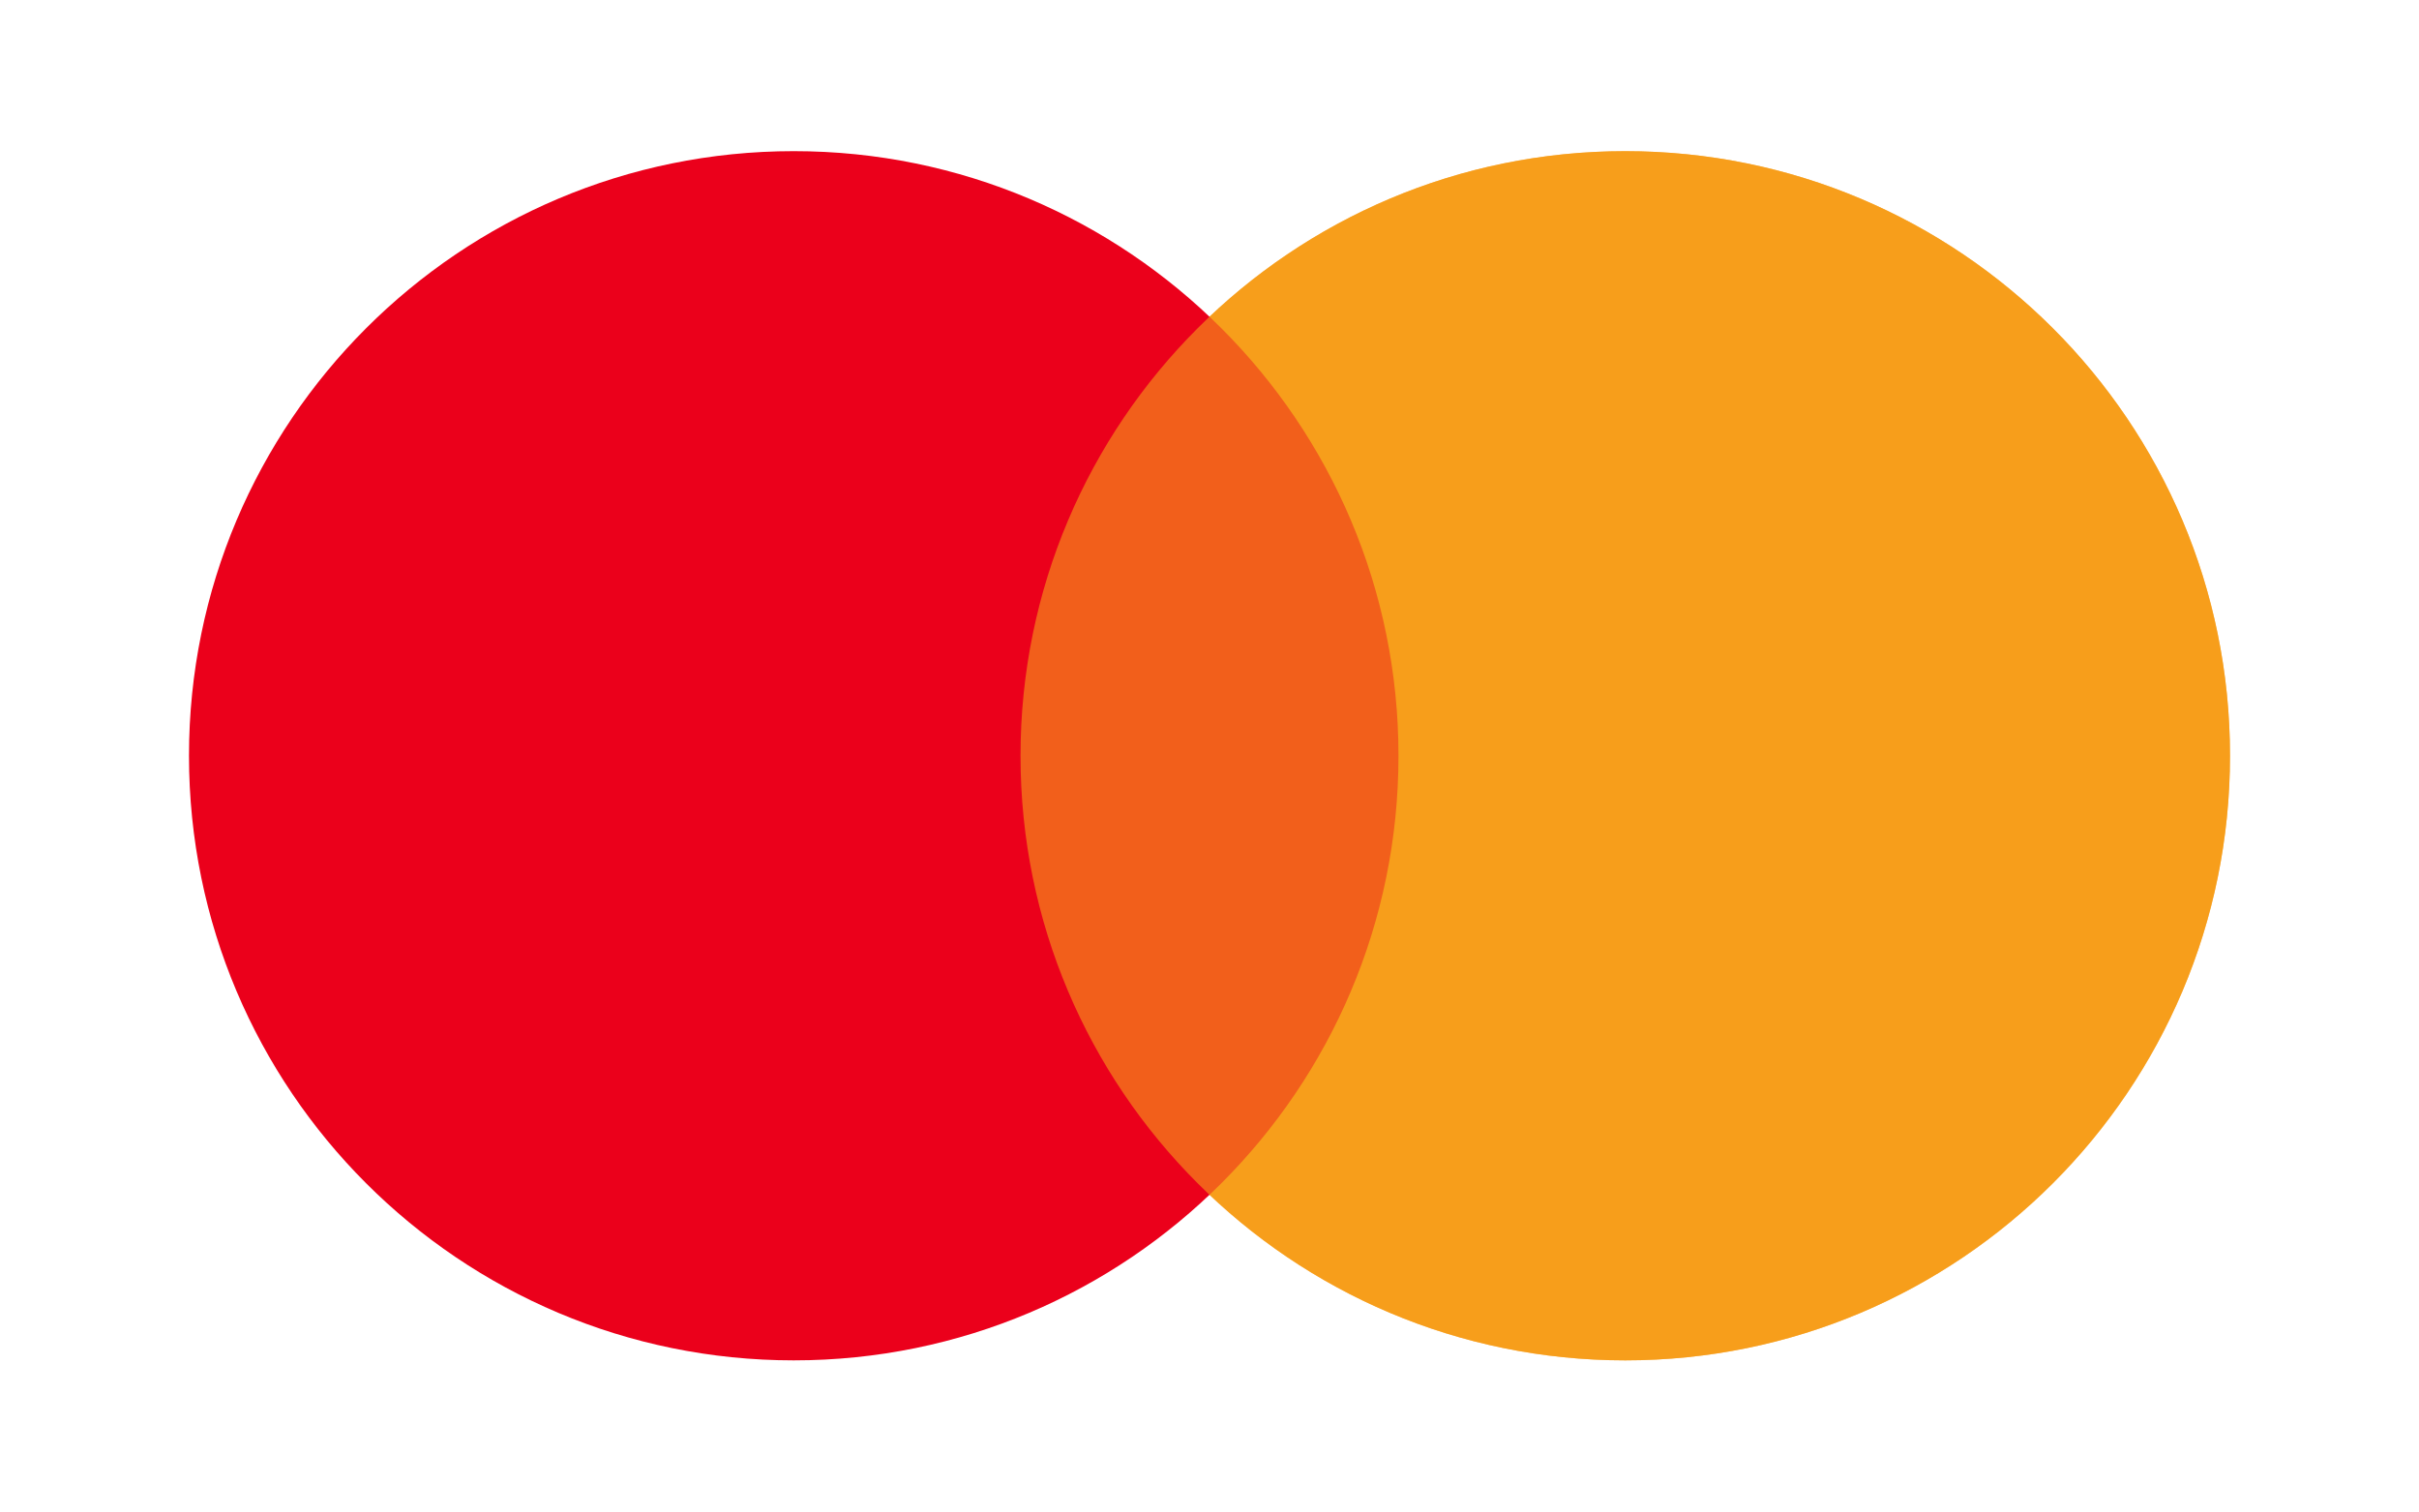
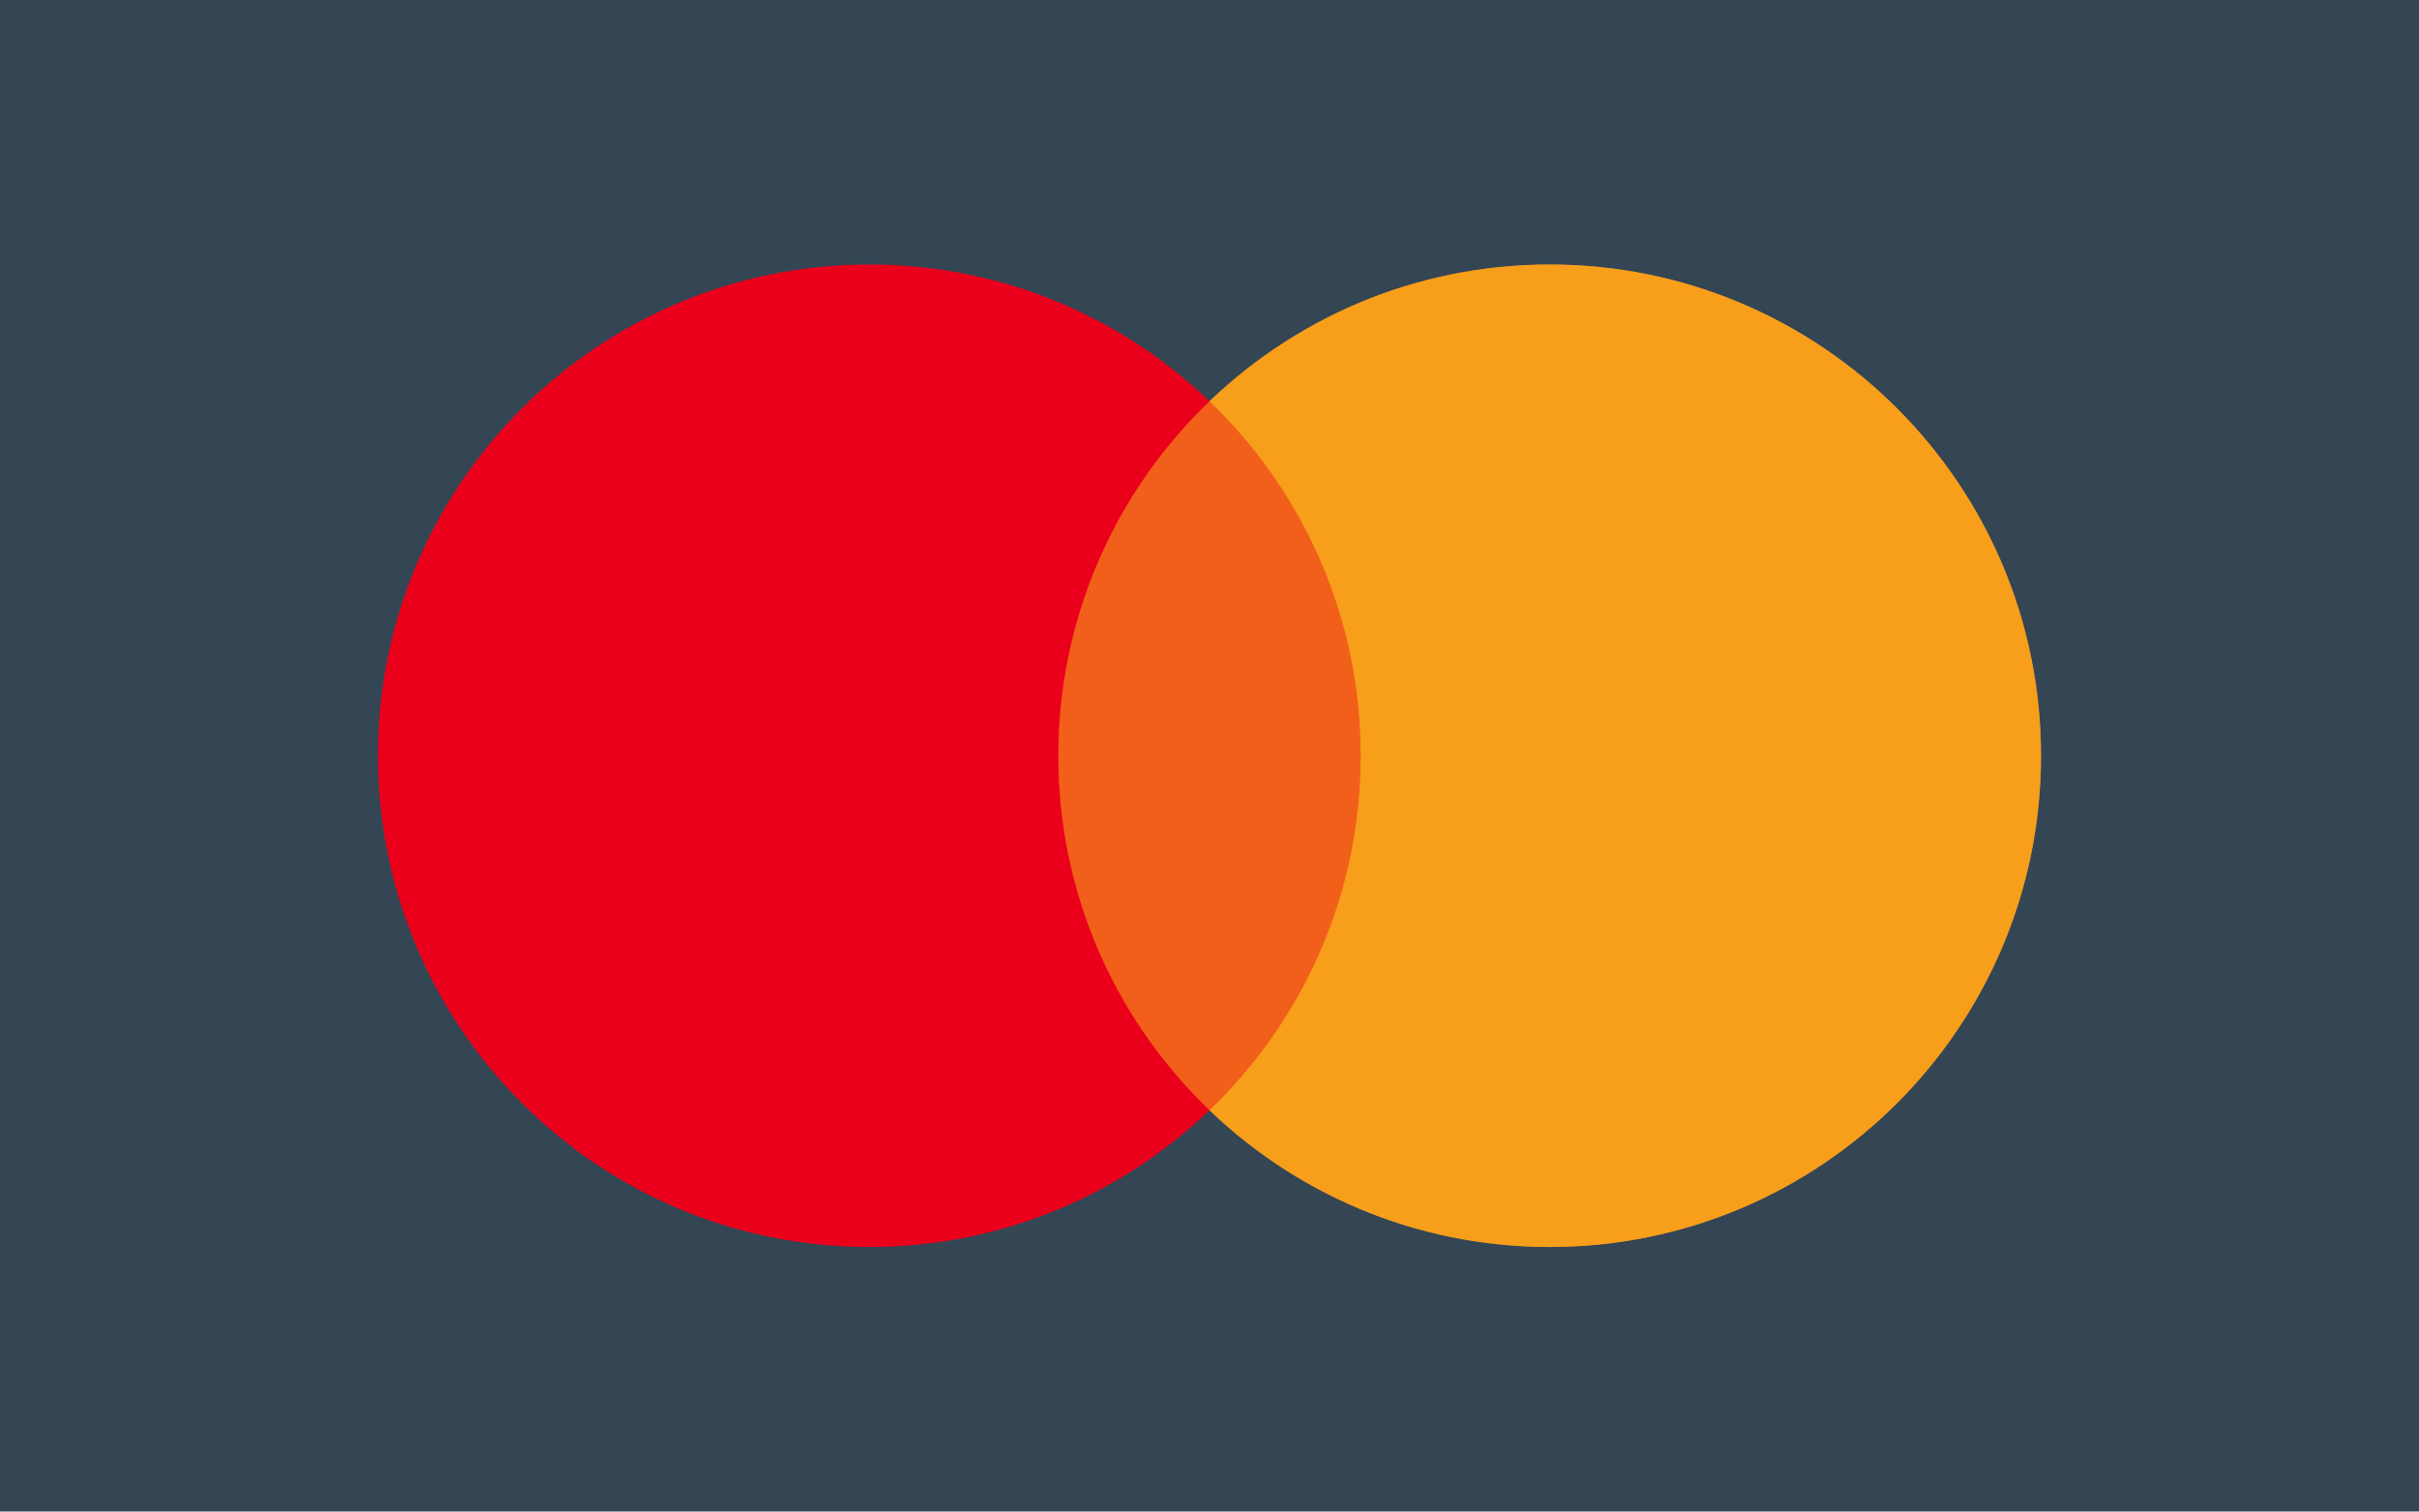
- <svg xmlns="http://www.w3.org/2000/svg" width="32" height="20" viewBox="0 0 32 20" shape-rendering="geometricPrecision">
-   <circle cx="21.5" cy="10" r="8" fill="#f79e1b" />
-   <circle cx="10.5" cy="10" r="8" fill="#eb001b" />
-   <circle cx="21.5" cy="10" r="8" fill="#f79e1b" opacity=".6" />
+ <svg xmlns="http://www.w3.org/2000/svg" viewBox="0 0 32 20" shape-rendering="geometricPrecision">
+   <rect fill="#344554" width="32" height="20" />
+   <circle cx="20.5" cy="10" r="6.5" fill="#f79e1b" />
+   <circle cx="11.5" cy="10" r="6.5" fill="#eb001b" />
+   <circle cx="20.5" cy="10" r="6.5" fill="#f79e1b" opacity=".6" />
</svg>
